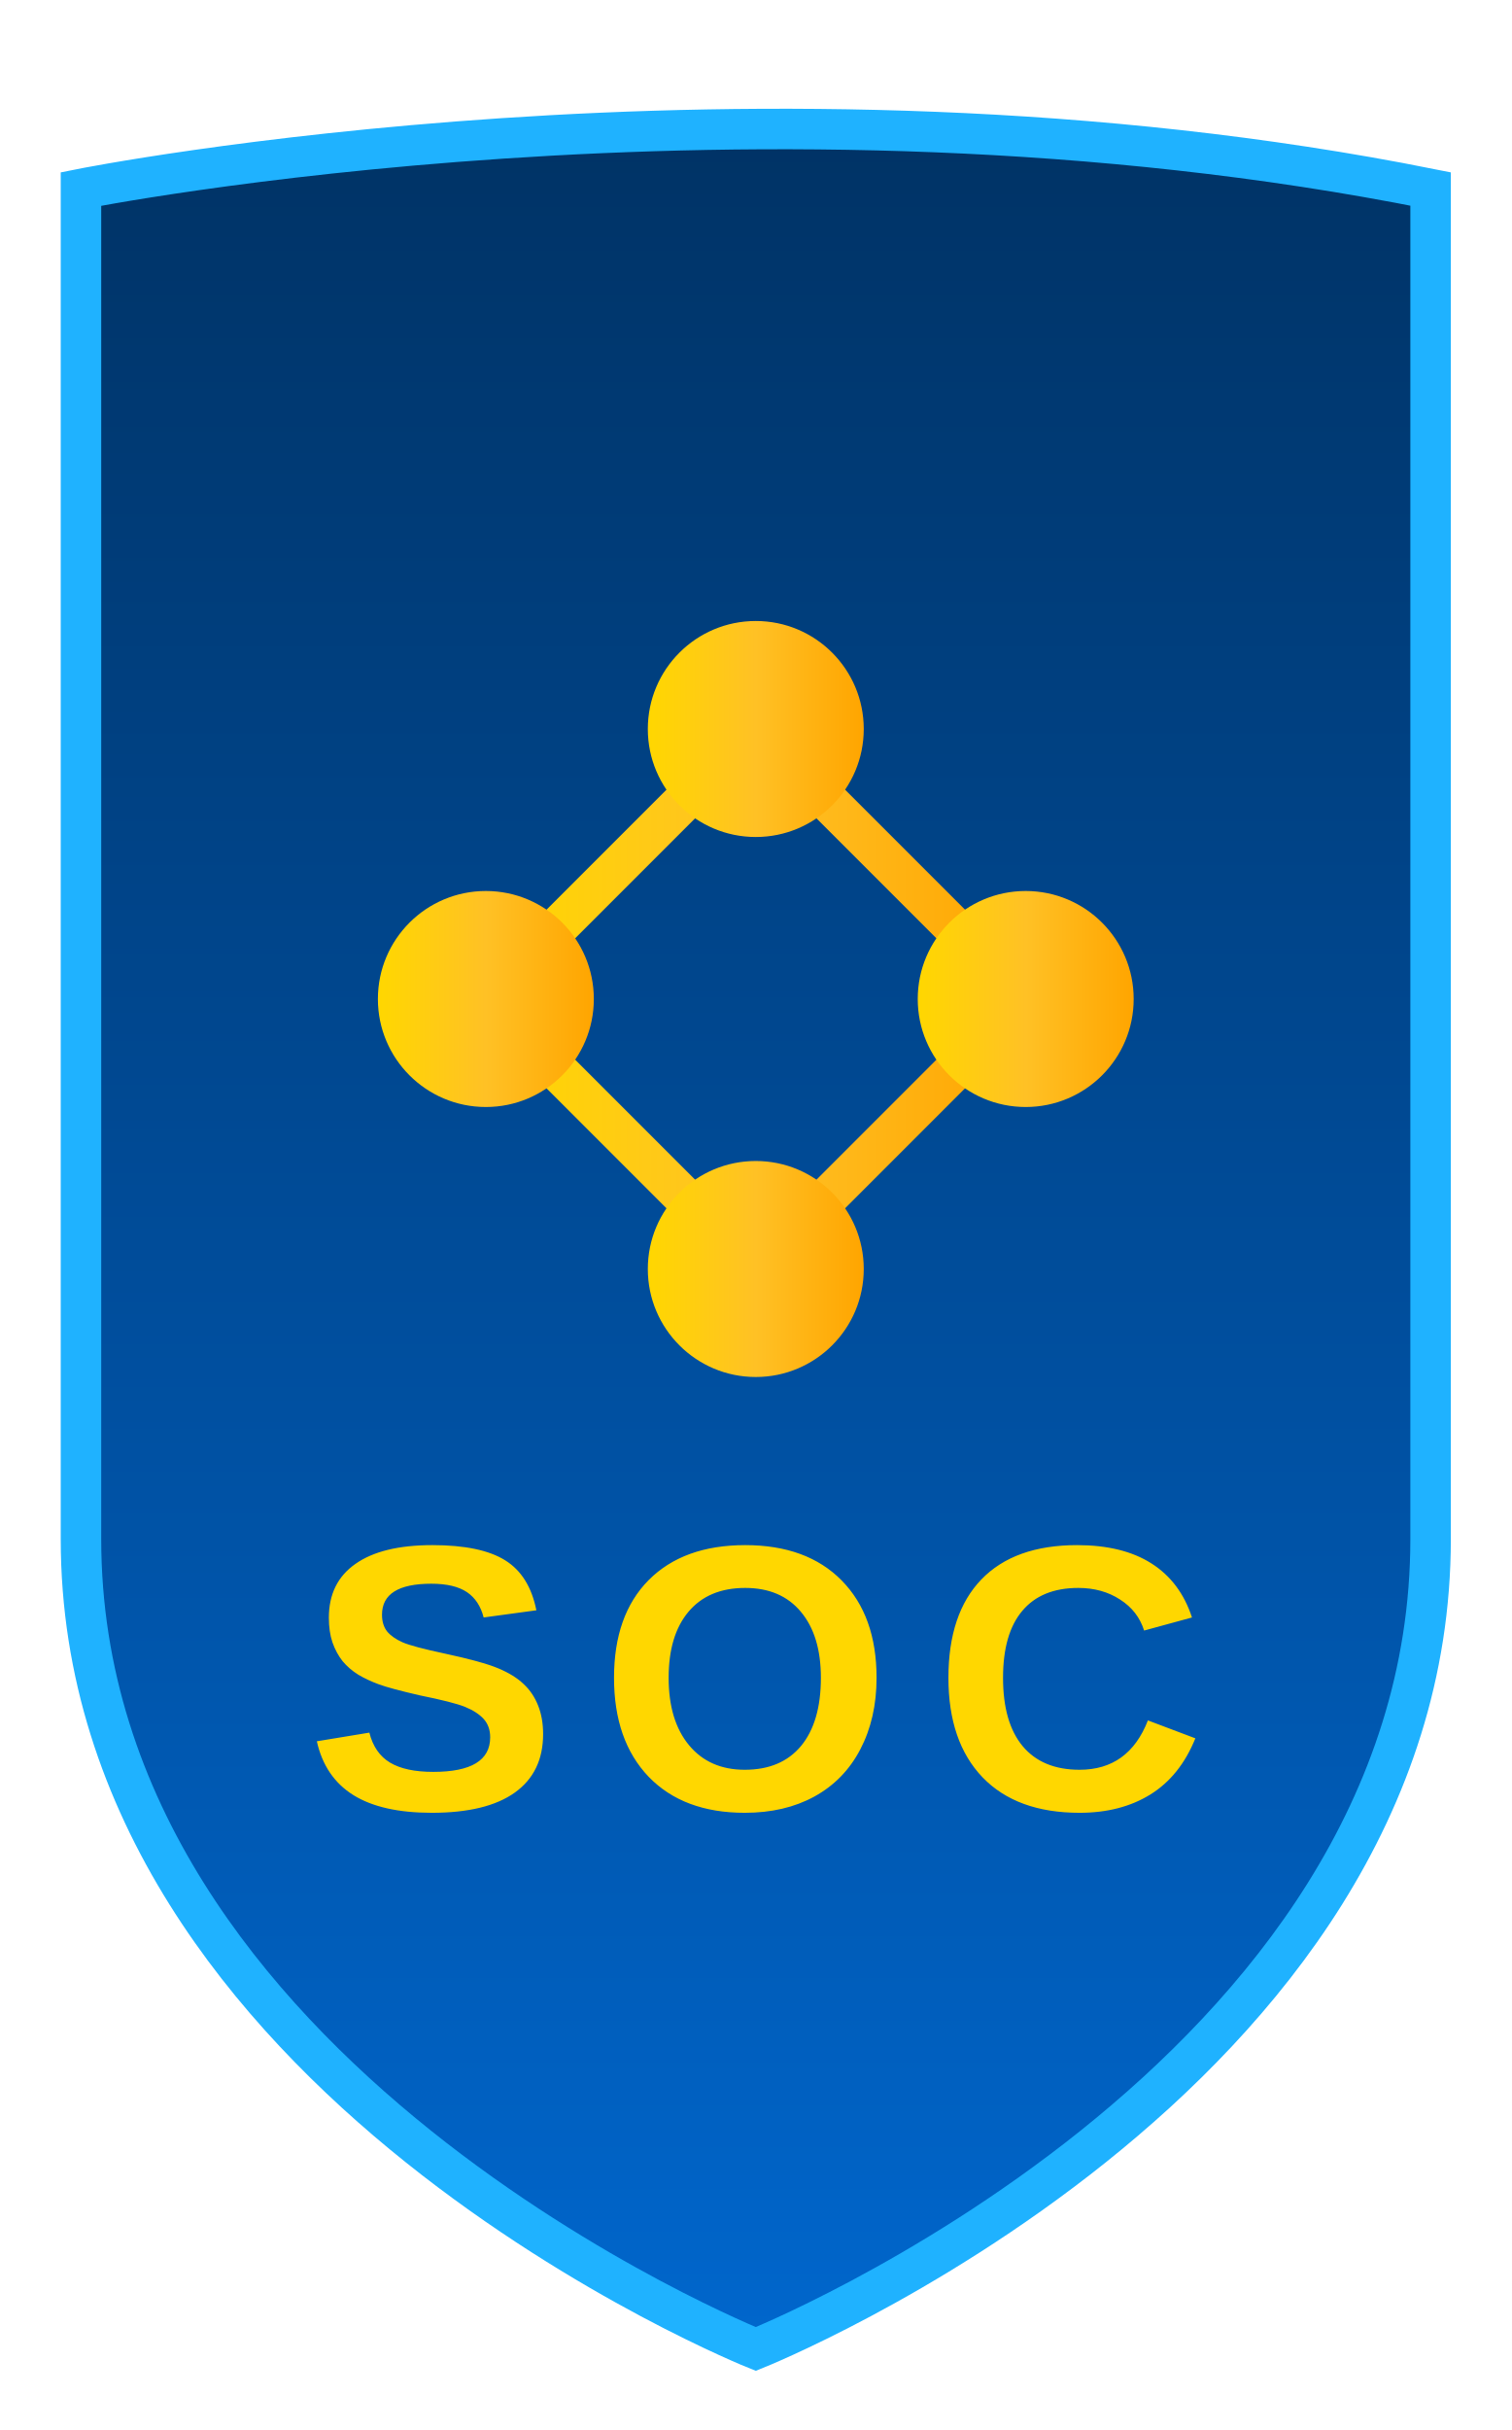
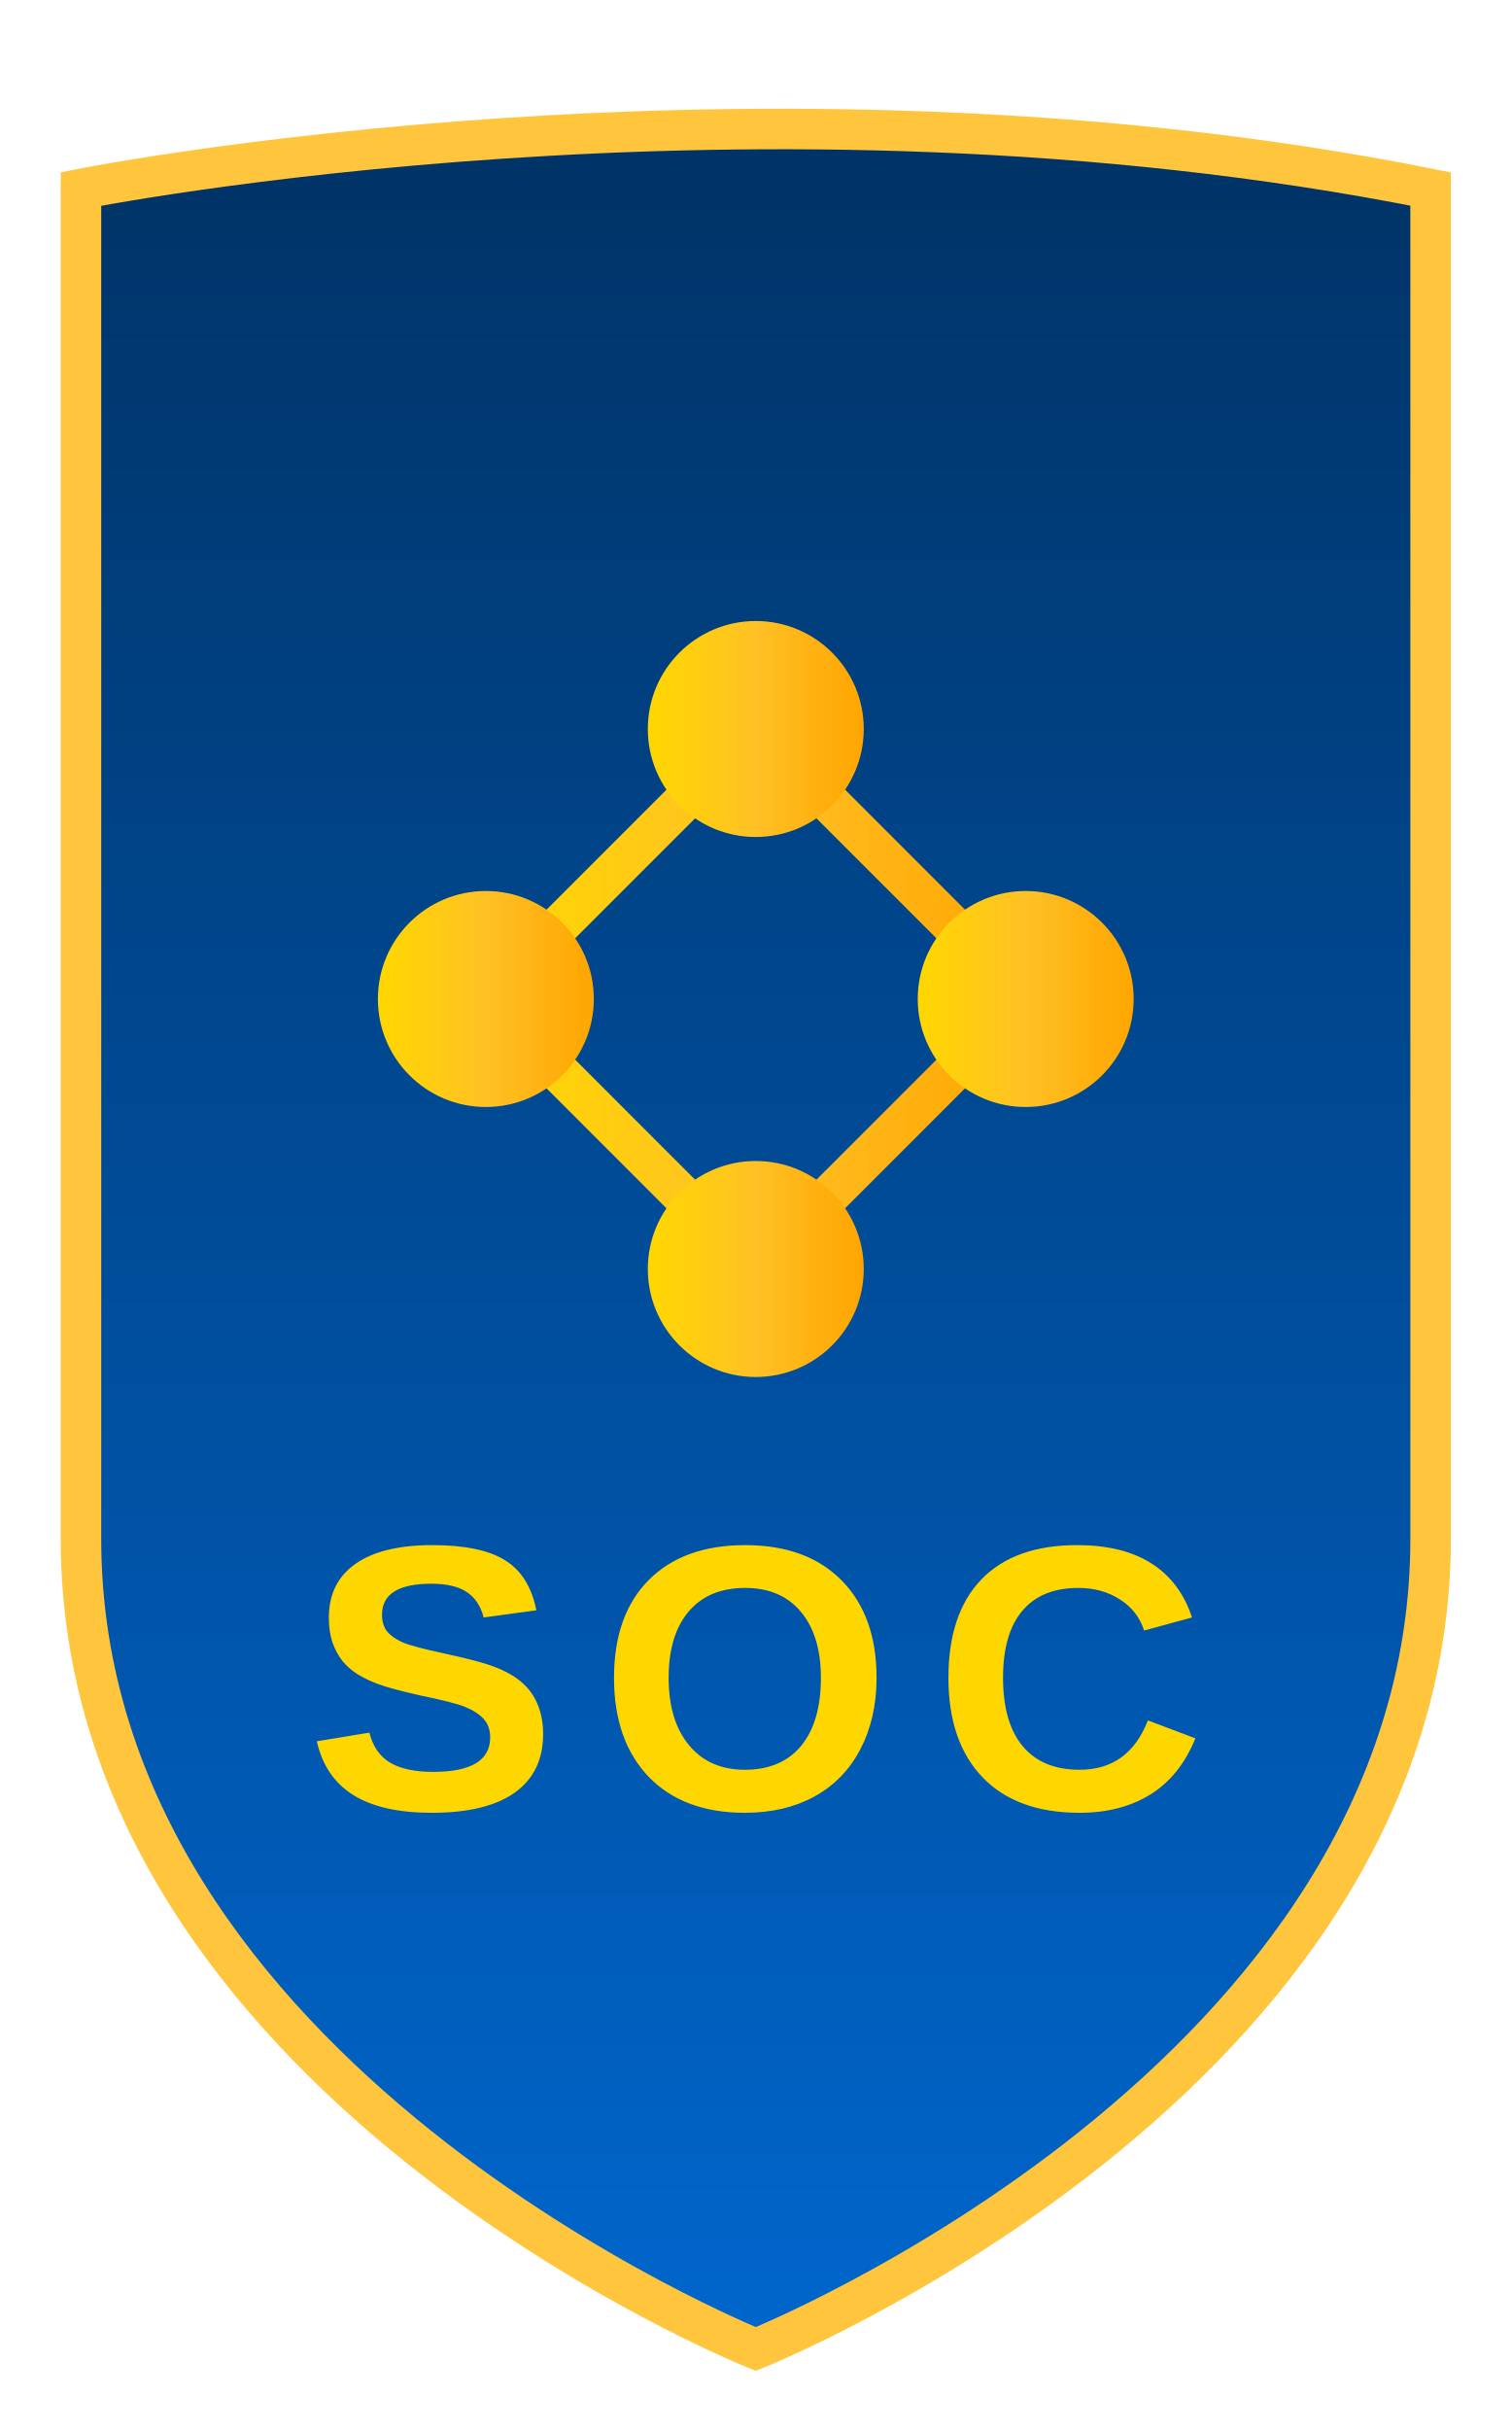
<svg xmlns="http://www.w3.org/2000/svg" viewBox="94 6 112 180" width="112" height="180">
  <defs>
    <linearGradient id="s" x1="0" y1="0" x2="0" y2="1">
      <stop offset="0" stop-color="#003366" />
      <stop offset=".5" stop-color="#004C99" />
      <stop offset="1" stop-color="#0066CC" />
    </linearGradient>
    <linearGradient id="a" x1="0" y1="0" x2="1" y2="0">
      <stop offset="0" stop-color="#FFD700" />
      <stop offset=".5" stop-color="#FFC125" />
      <stop offset="1" stop-color="#FFA500" />
    </linearGradient>
  </defs>
-   <path d="M100,20 C100,20 150,10 200,20 L200,120 C200,160 150,180 150,180 C150,180 100,160 100,120 Z" fill="url(#s)" stroke="#1fb2ff" stroke-width="3" />
+   <path d="M100,20 C100,20 150,10 200,20 L200,120 C200,160 150,180 150,180 C150,180 100,160 100,120 Z" fill="url(#s)" stroke="#ffc53d" stroke-width="3" />
  <path d="M150,60 L130,80 M150,60 L170,80 M130,80 L150,100 M170,80 L150,100" stroke="url(#a)" stroke-width="3" fill="none" />
  <g fill="url(#a)">
    <circle cx="150" cy="60" r="8" />
    <circle cx="130" cy="80" r="8" />
    <circle cx="170" cy="80" r="8" />
    <circle cx="150" cy="100" r="8" />
  </g>
  <text x="150" y="140" font-family="Arial, Helvetica, sans-serif" font-weight="700" font-size="28" fill="#FFD700" text-anchor="middle" letter-spacing="3">SOC</text>
</svg>
